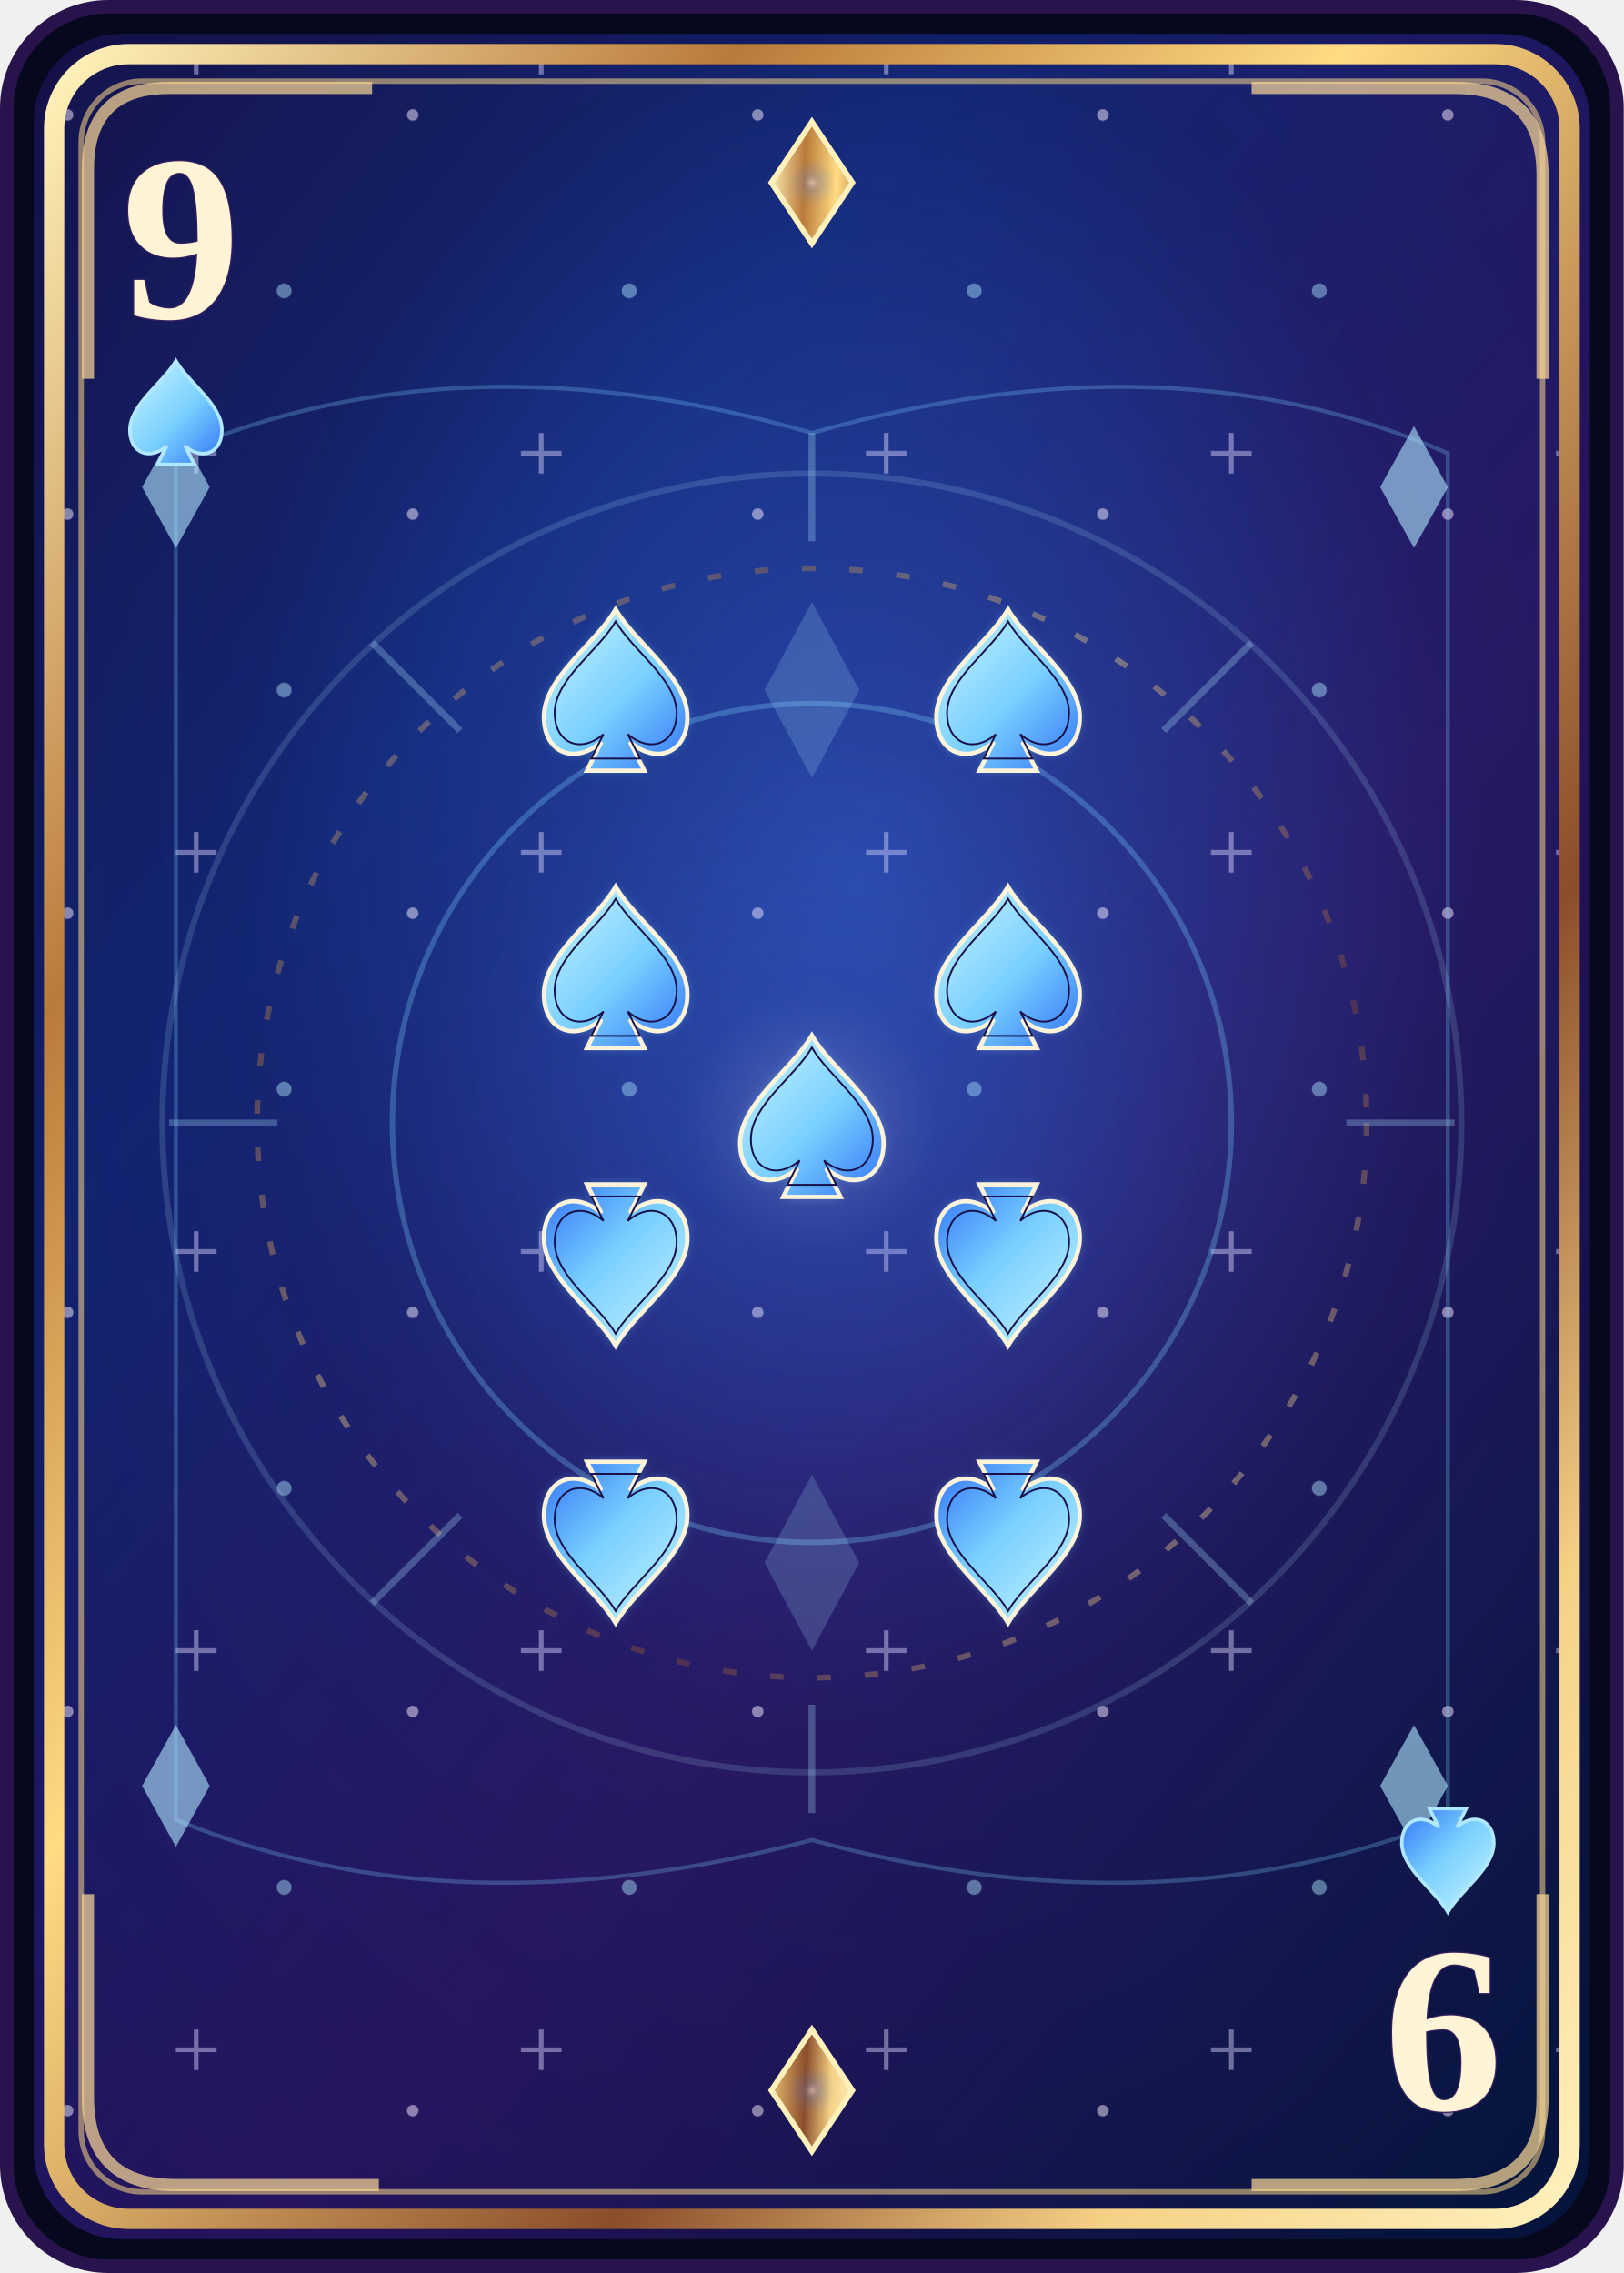
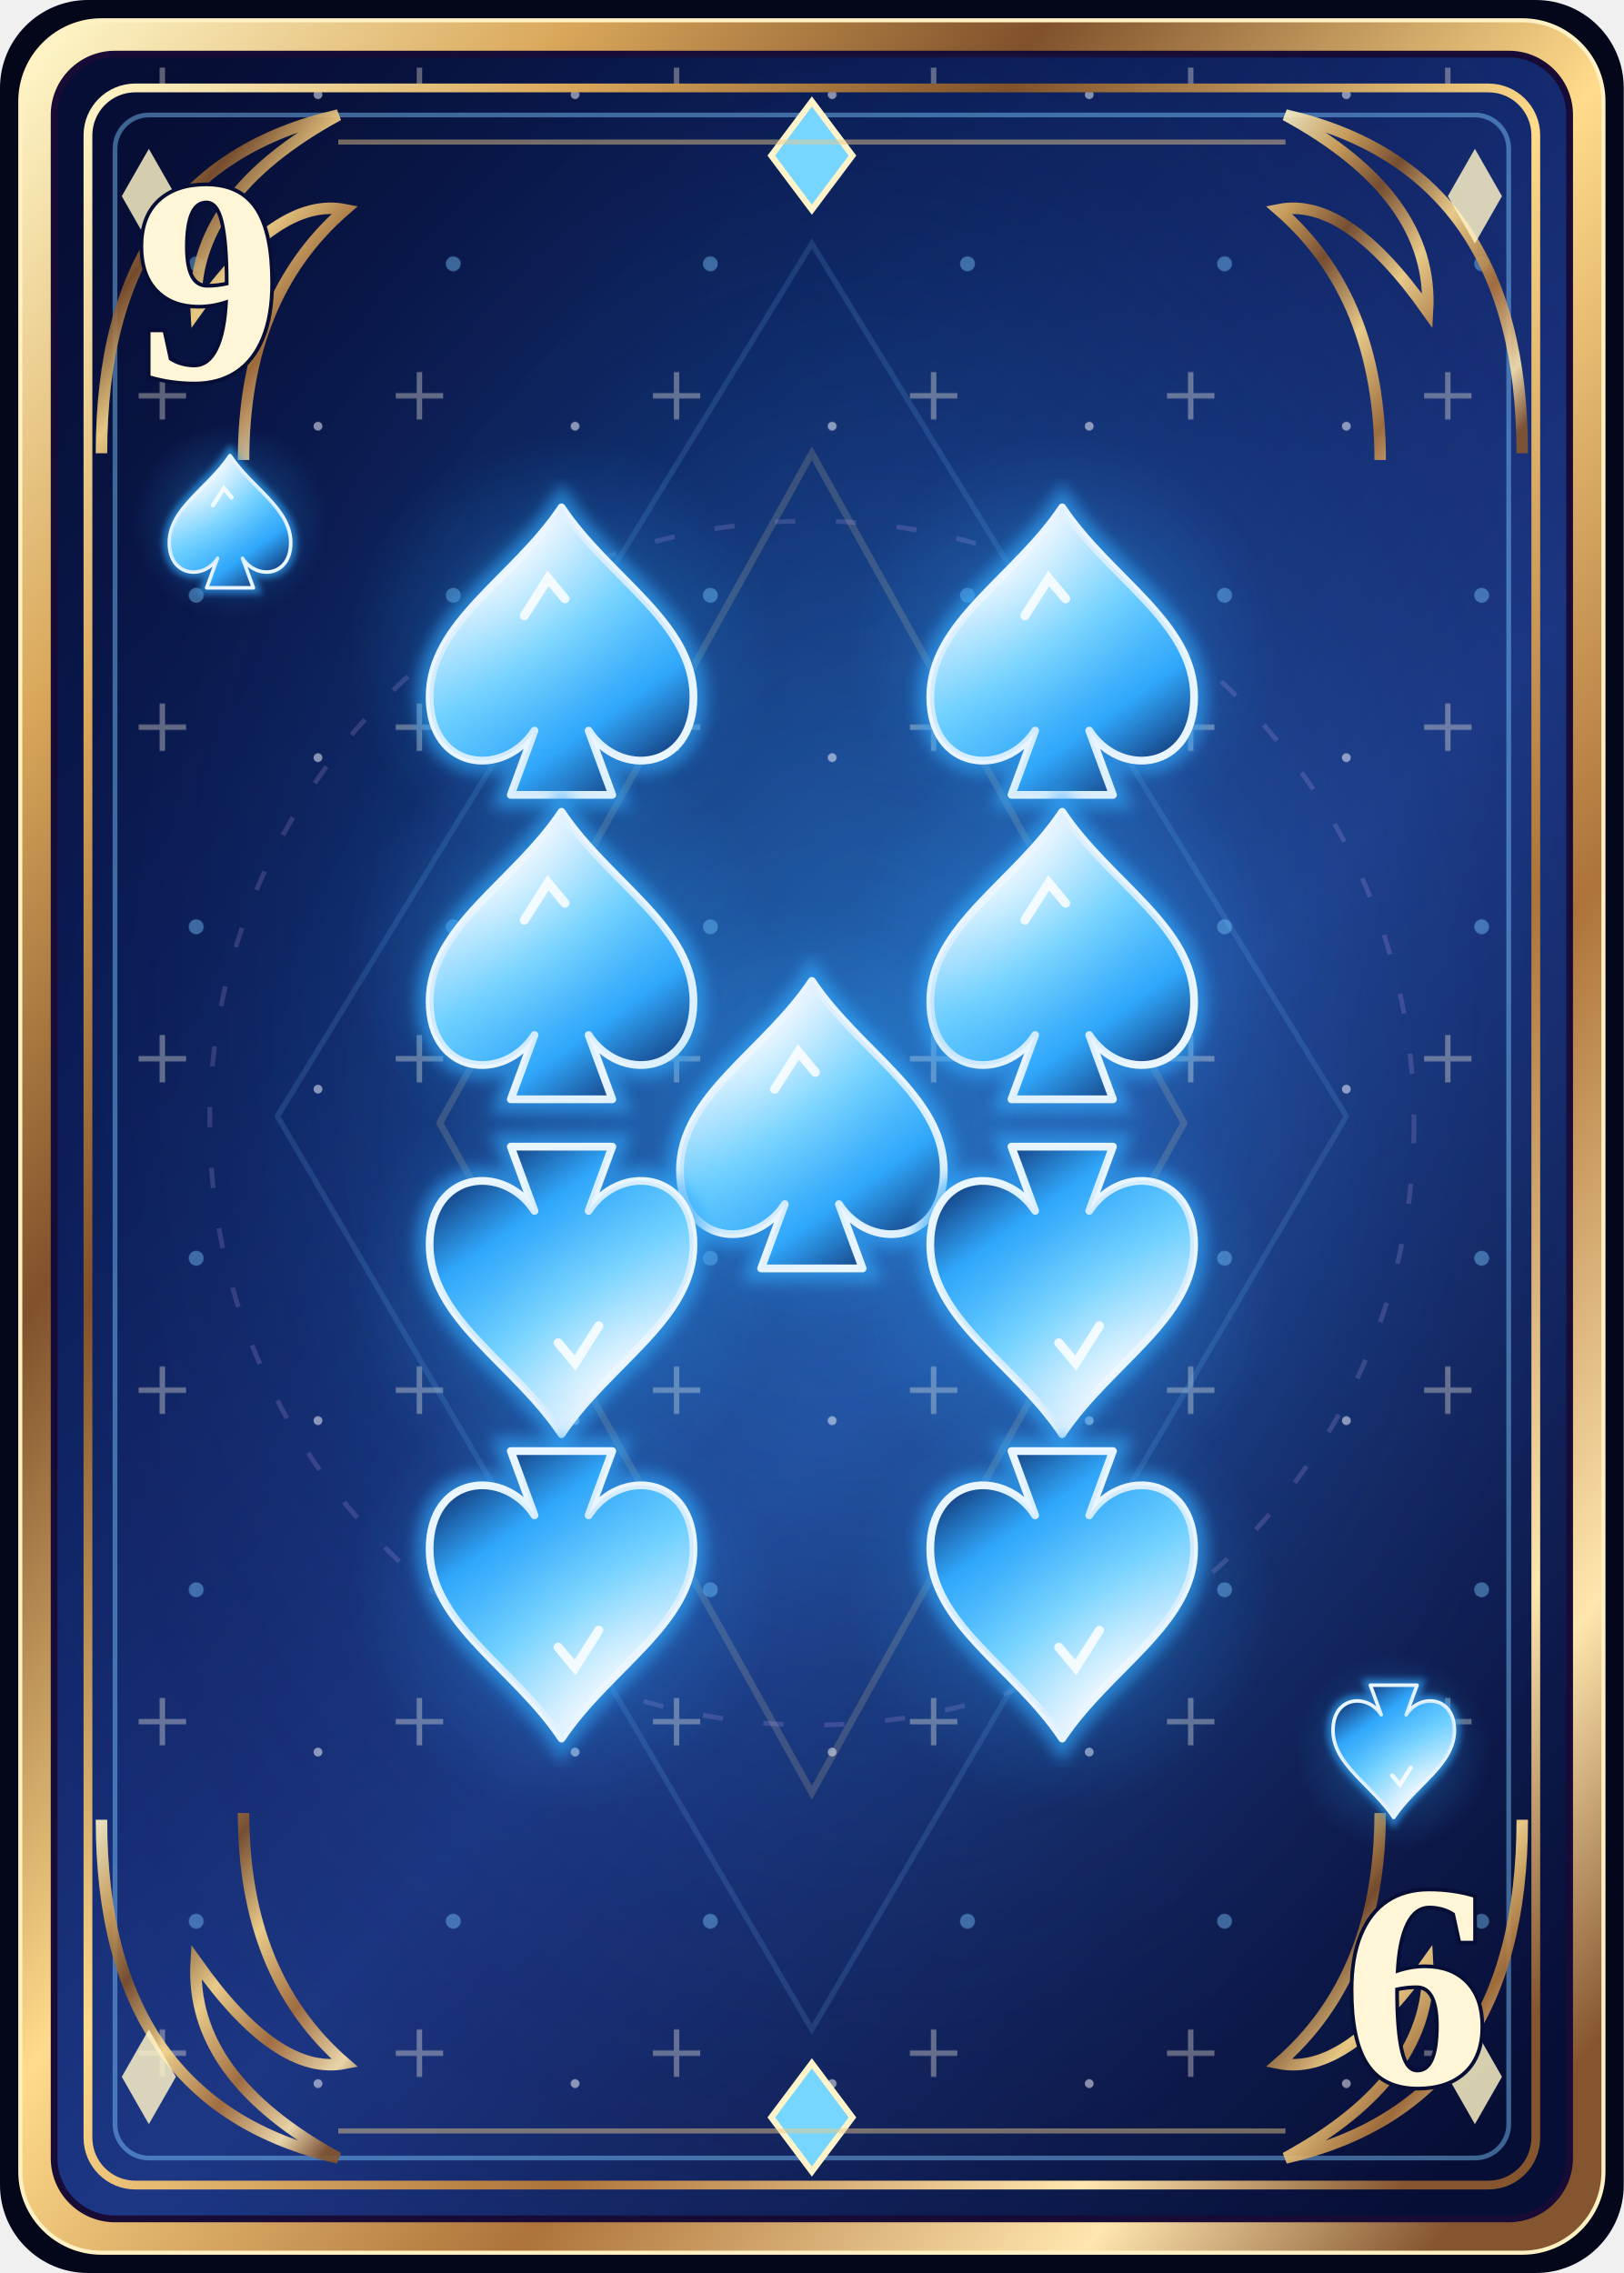
- <svg xmlns="http://www.w3.org/2000/svg" viewBox="0 0 240 336" width="240" height="336" role="img" aria-label="9 of Spades — Mystic Royale" data-card="S-9" data-rank="9" data-suit="S" data-theme="mystic-royale">
+ <svg xmlns="http://www.w3.org/2000/svg" viewBox="0 0 240 336" width="240" height="336" role="img" aria-label="9 of Spades — Mystic Royale Cinematic" data-theme="mystic-royale-cinematic" data-rank="9" data-suit="S" data-card="S-9">
  <defs>
-     <linearGradient id="paper" x1="0" y1="0" x2=".9" y2="1">
-       <stop stop-color="#151046" />
-       <stop offset=".30" stop-color="#101f69" />
-       <stop offset=".63" stop-color="#26125a" />
-       <stop offset="1" stop-color="#06133c" />
+     <linearGradient id="velvet" x1=".1" y1="0" x2=".9" y2="1">
+       <stop stop-color="#070e35" />
+       <stop offset=".25" stop-color="#0b1d59" />
+       <stop offset=".59" stop-color="#1d3785" />
+       <stop offset="1" stop-color="#070e35" />
    </linearGradient>
-     <radialGradient id="nebula" cx=".53" cy=".38" r=".8">
-       <stop stop-color="#387cf8" stop-opacity=".48" />
-       <stop offset=".5" stop-color="#387cf8" stop-opacity=".07" />
-       <stop offset="1" stop-color="#387cf8" stop-opacity="0" />
+     <radialGradient id="aura" cx=".54" cy=".45" r=".68">
+       <stop stop-color="#30a7fb" stop-opacity=".37" />
+       <stop offset=".33" stop-color="#30a7fb" stop-opacity=".19" />
+       <stop offset=".8" stop-color="#070e35" stop-opacity=".06" />
+       <stop offset="1" stop-color="#070e35" stop-opacity="0" />
    </radialGradient>
-     <linearGradient id="gilt" x1="0" y1="0" x2="1" y2="1">
-       <stop stop-color="#fff3bb" />
-       <stop offset=".22" stop-color="#ba7a3a" />
-       <stop offset=".42" stop-color="#ffdc84" />
-       <stop offset=".69" stop-color="#8b4d2b" />
-       <stop offset=".85" stop-color="#f5d185" />
-       <stop offset="1" stop-color="#fff0bc" />
+     <linearGradient id="gold" x1="0" y1="0" x2=".9" y2="1">
+       <stop stop-color="#fff8cb" />
+       <stop offset=".17" stop-color="#d9a75a" />
+       <stop offset=".32" stop-color="#80512b" />
+       <stop offset=".51" stop-color="#ffdb8b" />
+       <stop offset=".71" stop-color="#ad7339" />
+       <stop offset=".89" stop-color="#ffe6ae" />
+       <stop offset="1" stop-color="#85552f" />
    </linearGradient>
-     <linearGradient id="pipFill" x1="0" y1="0" x2=".9" y2="1">
-       <stop stop-color="#fef8ff" />
-       <stop offset=".19" stop-color="#b0e9ff" />
-       <stop offset=".58" stop-color="#79cfff" />
-       <stop offset="1" stop-color="#387cf8" />
+     <linearGradient id="gem" x1=".21" y1="0" x2=".86" y2="1">
+       <stop stop-color="#fff" stop-opacity=".99" />
+       <stop offset=".16" stop-color="#e9f5ff" />
+       <stop offset=".44" stop-color="#77d6ff" />
+       <stop offset=".72" stop-color="#30a7fb" />
+       <stop offset="1" stop-color="#0b1d59" />
    </linearGradient>
-     <radialGradient id="orb">
-       <stop stop-color="#f9ebff" stop-opacity=".7" />
-       <stop offset=".33" stop-color="#387cf8" stop-opacity=".33" />
-       <stop offset="1" stop-color="#387cf8" stop-opacity="0" />
+     <radialGradient id="gemshine" cx=".25" cy=".14" r=".92">
+       <stop stop-color="#ffffff" stop-opacity=".91" />
+       <stop offset=".21" stop-color="#e9f5ff" stop-opacity=".46" />
+       <stop offset=".72" stop-color="#30a7fb" stop-opacity=".23" />
+       <stop offset="1" stop-color="#30a7fb" stop-opacity="0" />
    </radialGradient>
-     <linearGradient id="silk" x1="0" y1="0" x2="1" y2="1">
-       <stop stop-color="#b0e9ff" />
-       <stop offset=".25" stop-color="#101f69" />
-       <stop offset=".6" stop-color="#06133c" />
-       <stop offset="1" stop-color="#387cf8" />
-     </linearGradient>
-     <linearGradient id="face" x1=".27" y1="0" x2=".8" y2="1">
-       <stop stop-color="#ffe8bf" />
-       <stop offset=".37" stop-color="#d49c87" />
-       <stop offset="1" stop-color="#795069" />
-     </linearGradient>
-     <filter id="halo" x="-80%" y="-80%" width="260%" height="260%">
-       <feGaussianBlur stdDeviation="2.6" />
+     <radialGradient id="halo" cx=".5" cy=".5" r=".5">
+       <stop stop-color="#30a7fb" stop-opacity=".75" />
+       <stop offset=".65" stop-color="#30a7fb" stop-opacity=".21" />
+       <stop offset="1" stop-color="#30a7fb" stop-opacity="0" />
+     </radialGradient>
+     <filter id="blur">
+       <feGaussianBlur stdDeviation="5" />
    </filter>
-     <pattern id="stars" width="51" height="59" patternUnits="userSpaceOnUse">
-       <circle cx="10" cy="17" r=".85" fill="#f9edff" opacity=".5" />
-       <circle cx="42" cy="43" r="1.1" fill="#b0e9ff" opacity=".45" />
-       <path d="M29 5v6m-3-3h6" stroke="#ddd6ff" stroke-width=".7" opacity=".45" />
+     <filter id="soft">
+       <feGaussianBlur stdDeviation="2.2" />
+     </filter>
+     <pattern id="stars" width="38" height="49" patternUnits="userSpaceOnUse">
+       <circle cx="9" cy="14" r=".65" fill="#faf8ff" opacity=".52" />
+       <circle cx="29" cy="39" r="1.1" fill="#7cc6fd" opacity=".44" />
+       <path d="M24 6v7m-3.5-3.5h7" stroke="#fff7e4" stroke-width=".8" opacity=".35" />
    </pattern>
-     <path id="glyph" d="M0 -45 C-11 -26 -40 -7 -40 15 C-40 35 -23 42 -8 29 L-16 45 H16 L8 29 C23 42 40 35 40 15 C40 -7 11 -26 0 -45Z" />
+     <path id="suit" d="M0 -42 C-14 -21 -39 -8 -39 14 C-39 36 -17 38 -8 24 L-15 43 H15 L8 24 C17 38 39 36 39 14 C39 -8 14 -21 0 -42Z" />
+     <clipPath id="portraitClip">
+       <path d="M53 107Q120 60 187 107V226Q120 267 53 226Z" />
+     </clipPath>
  </defs>
-   <rect x="1" y="1" width="238" height="334" rx="15" fill="#06091d" stroke="#29134d" stroke-width="2" />
-   <rect x="5" y="5" width="230" height="326" rx="13" fill="url(#paper)" />
-   <rect x="8" y="8" width="224" height="320" rx="11" fill="url(#nebula)" />
-   <rect x="8" y="8" width="224" height="320" rx="11" fill="url(#stars)" />
-   <path d="M26 67Q68 49 120 64Q173 49 214 67V269Q171 286 120 272Q67 286 26 269Z" fill="none" stroke="#79cfff" stroke-width=".6" opacity=".27" />
-   <circle cx="120" cy="166" r="96" fill="none" stroke="#b0e9ff" stroke-width=".9" opacity=".16" />
-   <circle cx="120" cy="166" r="82" fill="none" stroke="url(#gilt)" stroke-width=".85" opacity=".39" stroke-dasharray="2 5" />
-   <path d="M120 64v16m0 172v16m-95-102h16m158 0h16M55 95l13 13m104 116 13 13M185 95l-13 13M68 224l-13 13" stroke="#b0e9ff" opacity=".28" stroke-width="1" />
-   <rect x="8" y="8" width="224" height="320" rx="11" fill="none" stroke="url(#gilt)" stroke-width="3" />
-   <rect x="12" y="12" width="216" height="312" rx="9" fill="none" stroke="#e8c882" stroke-opacity=".6" stroke-width=".8" />
-   <path d="M13 56V25Q13 13 25 13H55M185 13h30q13 0 13 13v30M13 280v30q0 13 13 13h30M185 323h30q13 0 13-13v-30" stroke="#f7d596" stroke-width="1.8" fill="none" opacity=".72" />
-   <path d="M21 72l5-9 5 9-5 9Z M214 72l-5-9-5 9 5 9Z M21 264l5-9 5 9-5 9Z M214 264l-5-9-5 9 5 9Z" fill="#b0e9ff" opacity=".6" />
-   <path d="M120 18l6 9-6 9-6-9Z M120 300l6 9-6 9-6-9Z" fill="url(#gilt)" stroke="#fff1bc" stroke-width=".8" />
-   <g opacity=".6">
-     <circle cx="120" cy="27" r="3.5" fill="url(#orb)" />
-     <circle cx="120" cy="309" r="3.5" fill="url(#orb)" />
+   <rect width="240" height="336" rx="13" fill="#04071a" />
+   <rect x="3" y="3" width="234" height="330" rx="12" fill="url(#gold)" stroke="#fff1c4" stroke-width=".6" />
+   <rect x="8" y="8" width="224" height="320" rx="9" fill="url(#velvet)" stroke="#180b36" stroke-width="1" />
+   <rect x="8" y="8" width="224" height="320" rx="9" fill="url(#aura)" />
+   <rect x="10" y="10" width="220" height="316" rx="7" fill="url(#stars)" />
+   <rect x="13" y="13" width="214" height="310" rx="7" fill="none" stroke="url(#gold)" stroke-width="1.3" />
+   <rect x="17" y="17" width="206" height="302" rx="5" fill="none" stroke="#7cc6fd" stroke-opacity=".47" stroke-width=".7" />
+   <path d="M120 36L199 165L120 300L41 165Z" fill="none" stroke="#7cc6fd" stroke-opacity=".15" stroke-width=".8" />
+   <path d="M120 67L175 166L120 265L65 166Z" fill="none" stroke="#f4d99e" stroke-opacity=".17" stroke-width="1" />
+   <g stroke="url(#gold)" stroke-width="1.7" fill="none" opacity=".9">
+     <path d="M15 67Q15 25 50 17Q28 29 29 46Q41 29 51 31Q36 44 36 68" />
+     <path d="M225 67Q225 25 190 17Q212 29 211 46Q199 29 189 31Q204 44 204 68" />
+     <path d="M15 269Q15 311 50 319Q28 307 29 290Q41 307 51 305Q36 292 36 268" />
+     <path d="M225 269Q225 311 190 319Q212 307 211 290Q199 307 189 305Q204 292 204 268" />
  </g>
-   <circle cx="120" cy="166" r="59" fill="url(#orb)" opacity=".38" />
-   <circle cx="120" cy="166" r="62" fill="none" stroke="#79cfff" stroke-width=".8" opacity=".3" />
-   <path d="M120 89l7 13-7 13-7-13Z M120 218l7 13-7 13-7-13Z" fill="#b0e9ff" opacity=".19" />
-   <g transform="translate(91 102) rotate(0) scale(0.265)">
-     <use href="#glyph" fill="#79cfff" opacity=".42" filter="url(#halo)" />
-     <use href="#glyph" fill="url(#pipFill)" stroke="#fff4da" stroke-width="2.4" />
-     <use href="#glyph" fill="none" stroke="#191149" stroke-width="1.2" transform="scale(.85)" />
+   <g fill="#fff4c7" opacity=".83">
+     <path d="M22 22l4 7-4 7-4-7Z M218 22l4 7-4 7-4-7Z M22 314l4-7-4-7-4 7Z M218 314l4-7-4-7-4 7Z" />
  </g>
-   <g transform="translate(149 102) rotate(0) scale(0.265)">
-     <use href="#glyph" fill="#79cfff" opacity=".42" filter="url(#halo)" />
-     <use href="#glyph" fill="url(#pipFill)" stroke="#fff4da" stroke-width="2.4" />
-     <use href="#glyph" fill="none" stroke="#191149" stroke-width="1.2" transform="scale(.85)" />
+   <path d="M120 15l6 8-6 8-6-8Z M120 321l6-8-6-8-6 8Z" fill="#77d6ff" stroke="#fff4c9" stroke-width=".9" />
+   <path d="M50 21h140M50 315h140" stroke="#e9c88b" stroke-width=".75" opacity=".48" />
+   <circle cx="120" cy="166" r="83" fill="url(#halo)" opacity=".15" />
+   <circle cx="120" cy="166" r="89" fill="none" stroke="#e9b5fd" stroke-width=".7" opacity=".17" stroke-dasharray="3 6" />
+   <g transform="translate(83 96) rotate(0) scale(0.5)" class="royal-pip">
+     <circle r="63" fill="url(#halo)" opacity=".6" />
+     <use href="#suit" fill="#30a7fb" opacity=".62" filter="url(#soft)" stroke="#30a7fb" stroke-width="8" />
+     <use href="#suit" fill="url(#gem)" stroke="#e9f5ff" stroke-width="2.3" stroke-linejoin="round" />
+     <use href="#suit" fill="url(#gemshine)" opacity=".56" />
+     <path d="M-11 -10L-4 -21 L1 -15" fill="none" stroke="#fff" stroke-width="2.7" opacity=".83" stroke-linecap="round" />
  </g>
-   <g transform="translate(91 143) rotate(0) scale(0.265)">
-     <use href="#glyph" fill="#79cfff" opacity=".42" filter="url(#halo)" />
-     <use href="#glyph" fill="url(#pipFill)" stroke="#fff4da" stroke-width="2.4" />
-     <use href="#glyph" fill="none" stroke="#191149" stroke-width="1.2" transform="scale(.85)" />
+   <g transform="translate(157 96) rotate(0) scale(0.5)" class="royal-pip">
+     <circle r="63" fill="url(#halo)" opacity=".6" />
+     <use href="#suit" fill="#30a7fb" opacity=".62" filter="url(#soft)" stroke="#30a7fb" stroke-width="8" />
+     <use href="#suit" fill="url(#gem)" stroke="#e9f5ff" stroke-width="2.3" stroke-linejoin="round" />
+     <use href="#suit" fill="url(#gemshine)" opacity=".56" />
+     <path d="M-11 -10L-4 -21 L1 -15" fill="none" stroke="#fff" stroke-width="2.7" opacity=".83" stroke-linecap="round" />
  </g>
-   <g transform="translate(149 143) rotate(0) scale(0.265)">
-     <use href="#glyph" fill="#79cfff" opacity=".42" filter="url(#halo)" />
-     <use href="#glyph" fill="url(#pipFill)" stroke="#fff4da" stroke-width="2.4" />
-     <use href="#glyph" fill="none" stroke="#191149" stroke-width="1.2" transform="scale(.85)" />
+   <g transform="translate(83 141) rotate(0) scale(0.5)" class="royal-pip">
+     <circle r="63" fill="url(#halo)" opacity=".6" />
+     <use href="#suit" fill="#30a7fb" opacity=".62" filter="url(#soft)" stroke="#30a7fb" stroke-width="8" />
+     <use href="#suit" fill="url(#gem)" stroke="#e9f5ff" stroke-width="2.3" stroke-linejoin="round" />
+     <use href="#suit" fill="url(#gemshine)" opacity=".56" />
+     <path d="M-11 -10L-4 -21 L1 -15" fill="none" stroke="#fff" stroke-width="2.7" opacity=".83" stroke-linecap="round" />
  </g>
-   <g transform="translate(120 165) rotate(0) scale(0.265)">
-     <use href="#glyph" fill="#79cfff" opacity=".42" filter="url(#halo)" />
-     <use href="#glyph" fill="url(#pipFill)" stroke="#fff4da" stroke-width="2.4" />
-     <use href="#glyph" fill="none" stroke="#191149" stroke-width="1.2" transform="scale(.85)" />
+   <g transform="translate(157 141) rotate(0) scale(0.5)" class="royal-pip">
+     <circle r="63" fill="url(#halo)" opacity=".6" />
+     <use href="#suit" fill="#30a7fb" opacity=".62" filter="url(#soft)" stroke="#30a7fb" stroke-width="8" />
+     <use href="#suit" fill="url(#gem)" stroke="#e9f5ff" stroke-width="2.3" stroke-linejoin="round" />
+     <use href="#suit" fill="url(#gemshine)" opacity=".56" />
+     <path d="M-11 -10L-4 -21 L1 -15" fill="none" stroke="#fff" stroke-width="2.7" opacity=".83" stroke-linecap="round" />
  </g>
-   <g transform="translate(91 187) rotate(180) scale(0.265)">
-     <use href="#glyph" fill="#79cfff" opacity=".42" filter="url(#halo)" />
-     <use href="#glyph" fill="url(#pipFill)" stroke="#fff4da" stroke-width="2.4" />
-     <use href="#glyph" fill="none" stroke="#191149" stroke-width="1.2" transform="scale(.85)" />
+   <g transform="translate(120 166) rotate(0) scale(0.5)" class="royal-pip">
+     <circle r="63" fill="url(#halo)" opacity=".6" />
+     <use href="#suit" fill="#30a7fb" opacity=".62" filter="url(#soft)" stroke="#30a7fb" stroke-width="8" />
+     <use href="#suit" fill="url(#gem)" stroke="#e9f5ff" stroke-width="2.3" stroke-linejoin="round" />
+     <use href="#suit" fill="url(#gemshine)" opacity=".56" />
+     <path d="M-11 -10L-4 -21 L1 -15" fill="none" stroke="#fff" stroke-width="2.7" opacity=".83" stroke-linecap="round" />
  </g>
-   <g transform="translate(149 187) rotate(180) scale(0.265)">
-     <use href="#glyph" fill="#79cfff" opacity=".42" filter="url(#halo)" />
-     <use href="#glyph" fill="url(#pipFill)" stroke="#fff4da" stroke-width="2.4" />
-     <use href="#glyph" fill="none" stroke="#191149" stroke-width="1.2" transform="scale(.85)" />
+   <g transform="translate(83 191) rotate(180) scale(0.5)" class="royal-pip">
+     <circle r="63" fill="url(#halo)" opacity=".6" />
+     <use href="#suit" fill="#30a7fb" opacity=".62" filter="url(#soft)" stroke="#30a7fb" stroke-width="8" />
+     <use href="#suit" fill="url(#gem)" stroke="#e9f5ff" stroke-width="2.3" stroke-linejoin="round" />
+     <use href="#suit" fill="url(#gemshine)" opacity=".56" />
+     <path d="M-11 -10L-4 -21 L1 -15" fill="none" stroke="#fff" stroke-width="2.7" opacity=".83" stroke-linecap="round" />
  </g>
-   <g transform="translate(91 228) rotate(180) scale(0.265)">
-     <use href="#glyph" fill="#79cfff" opacity=".42" filter="url(#halo)" />
-     <use href="#glyph" fill="url(#pipFill)" stroke="#fff4da" stroke-width="2.4" />
-     <use href="#glyph" fill="none" stroke="#191149" stroke-width="1.2" transform="scale(.85)" />
+   <g transform="translate(157 191) rotate(180) scale(0.5)" class="royal-pip">
+     <circle r="63" fill="url(#halo)" opacity=".6" />
+     <use href="#suit" fill="#30a7fb" opacity=".62" filter="url(#soft)" stroke="#30a7fb" stroke-width="8" />
+     <use href="#suit" fill="url(#gem)" stroke="#e9f5ff" stroke-width="2.3" stroke-linejoin="round" />
+     <use href="#suit" fill="url(#gemshine)" opacity=".56" />
+     <path d="M-11 -10L-4 -21 L1 -15" fill="none" stroke="#fff" stroke-width="2.7" opacity=".83" stroke-linecap="round" />
  </g>
-   <g transform="translate(149 228) rotate(180) scale(0.265)">
-     <use href="#glyph" fill="#79cfff" opacity=".42" filter="url(#halo)" />
-     <use href="#glyph" fill="url(#pipFill)" stroke="#fff4da" stroke-width="2.4" />
-     <use href="#glyph" fill="none" stroke="#191149" stroke-width="1.2" transform="scale(.85)" />
+   <g transform="translate(83 236) rotate(180) scale(0.5)" class="royal-pip">
+     <circle r="63" fill="url(#halo)" opacity=".6" />
+     <use href="#suit" fill="#30a7fb" opacity=".62" filter="url(#soft)" stroke="#30a7fb" stroke-width="8" />
+     <use href="#suit" fill="url(#gem)" stroke="#e9f5ff" stroke-width="2.3" stroke-linejoin="round" />
+     <use href="#suit" fill="url(#gemshine)" opacity=".56" />
+     <path d="M-11 -10L-4 -21 L1 -15" fill="none" stroke="#fff" stroke-width="2.7" opacity=".83" stroke-linecap="round" />
+   </g>
+   <g transform="translate(157 236) rotate(180) scale(0.5)" class="royal-pip">
+     <circle r="63" fill="url(#halo)" opacity=".6" />
+     <use href="#suit" fill="#30a7fb" opacity=".62" filter="url(#soft)" stroke="#30a7fb" stroke-width="8" />
+     <use href="#suit" fill="url(#gem)" stroke="#e9f5ff" stroke-width="2.3" stroke-linejoin="round" />
+     <use href="#suit" fill="url(#gemshine)" opacity=".56" />
+     <path d="M-11 -10L-4 -21 L1 -15" fill="none" stroke="#fff" stroke-width="2.7" opacity=".83" stroke-linecap="round" />
  </g>
  <g>
-     <text x="18" y="47" font-family="Georgia,Times New Roman,serif" font-size="35" font-weight="700" fill="#fff4d5" stroke="#36205d" stroke-width=".35" paint-order="stroke" letter-spacing="-1.5">9</text>
-     <use href="#glyph" transform="translate(26 61) scale(.17)" fill="url(#pipFill)" stroke="#b0e9ff" stroke-width="3" />
+     <text x="20" y="56" font-family="Georgia,Times New Roman,serif" font-size="43" font-weight="bold" fill="#fff6d8" stroke="#070e35" stroke-width="1.1" paint-order="stroke">9</text>
+     <g transform="translate(34 77) rotate(0) scale(0.23)" class="royal-pip">
+       <circle r="63" fill="url(#halo)" opacity=".6" />
+       <use href="#suit" fill="#30a7fb" opacity=".62" filter="url(#soft)" stroke="#30a7fb" stroke-width="8" />
+       <use href="#suit" fill="url(#gem)" stroke="#e9f5ff" stroke-width="2.3" stroke-linejoin="round" />
+       <use href="#suit" fill="url(#gemshine)" opacity=".56" />
+       <path d="M-11 -10L-4 -21 L1 -15" fill="none" stroke="#fff" stroke-width="2.7" opacity=".83" stroke-linecap="round" />
+     </g>
  </g>
  <g transform="translate(240 336) rotate(180)">
-     <g>
-       <text x="18" y="47" font-family="Georgia,Times New Roman,serif" font-size="35" font-weight="700" fill="#fff4d5" stroke="#36205d" stroke-width=".35" paint-order="stroke" letter-spacing="-1.5">9</text>
-       <use href="#glyph" transform="translate(26 61) scale(.17)" fill="url(#pipFill)" stroke="#b0e9ff" stroke-width="3" />
+     <text x="20" y="56" font-family="Georgia,Times New Roman,serif" font-size="43" font-weight="bold" fill="#fff6d8" stroke="#070e35" stroke-width="1.1" paint-order="stroke">9</text>
+     <g transform="translate(34 77) rotate(0) scale(0.23)" class="royal-pip">
+       <circle r="63" fill="url(#halo)" opacity=".6" />
+       <use href="#suit" fill="#30a7fb" opacity=".62" filter="url(#soft)" stroke="#30a7fb" stroke-width="8" />
+       <use href="#suit" fill="url(#gem)" stroke="#e9f5ff" stroke-width="2.3" stroke-linejoin="round" />
+       <use href="#suit" fill="url(#gemshine)" opacity=".56" />
+       <path d="M-11 -10L-4 -21 L1 -15" fill="none" stroke="#fff" stroke-width="2.7" opacity=".83" stroke-linecap="round" />
    </g>
  </g>
</svg>
